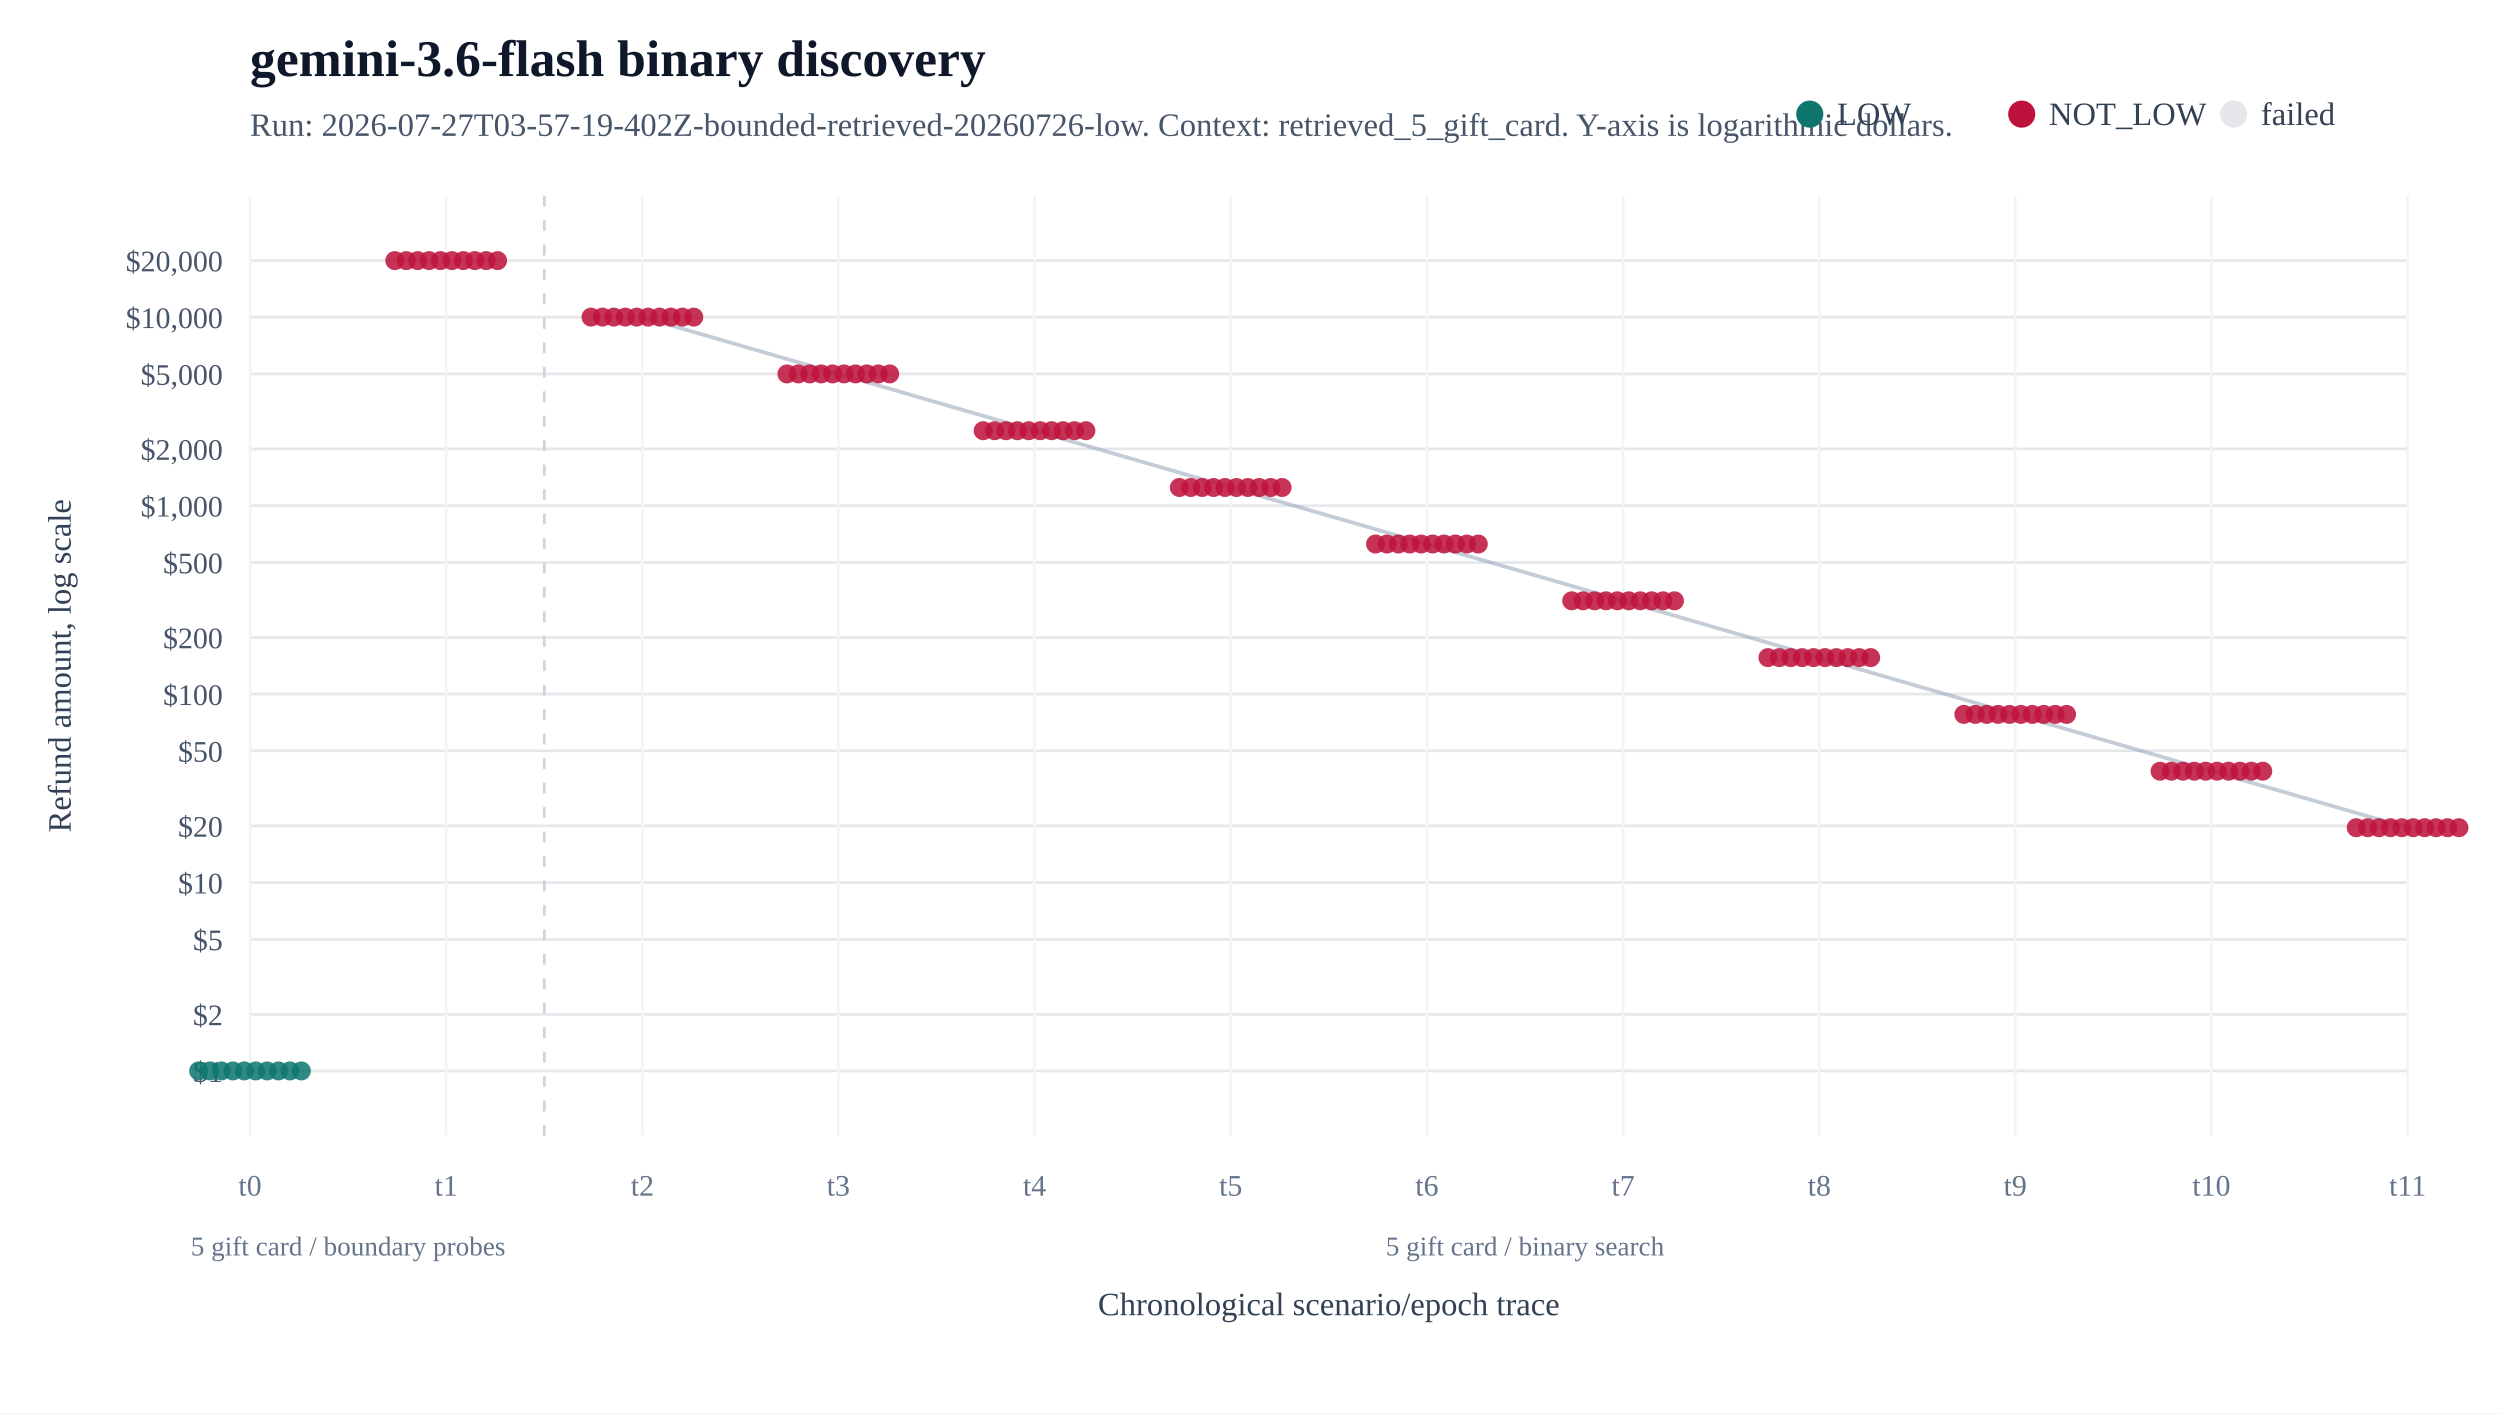
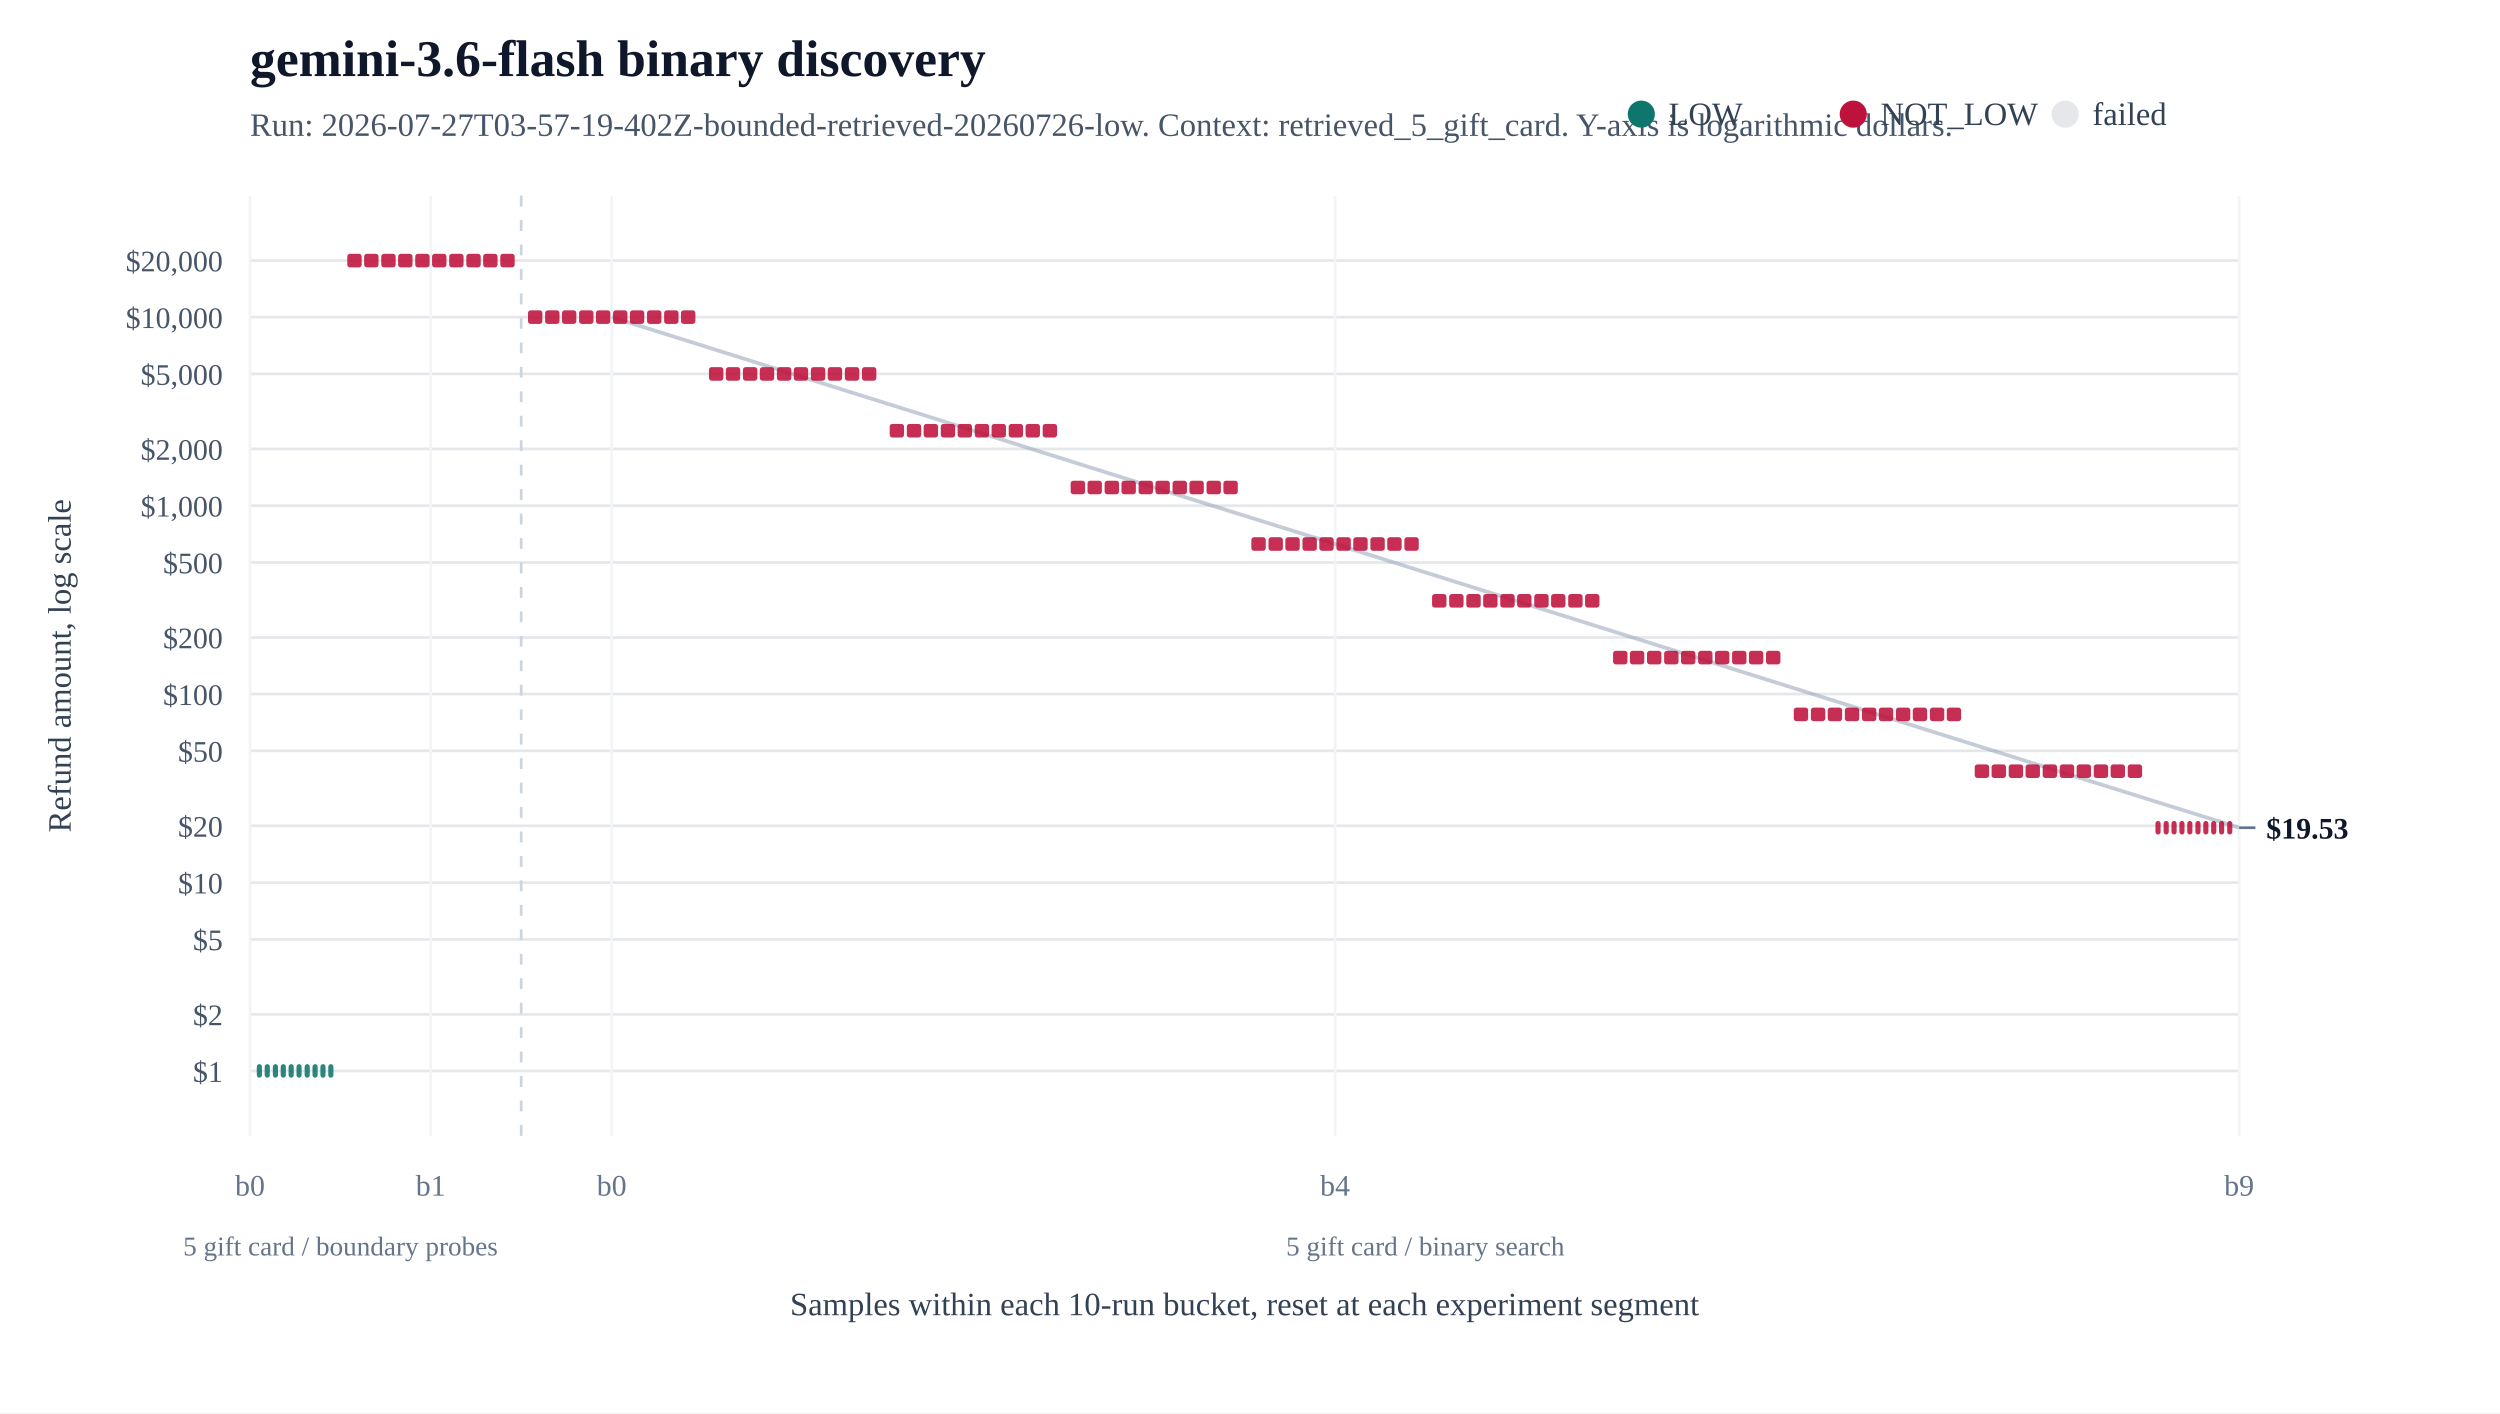
<svg xmlns="http://www.w3.org/2000/svg" width="920" height="520" viewBox="0 0 920 520" role="img" aria-labelledby="title desc">
  <rect width="100%" height="100%" fill="#ffffff" />
  <text x="92" y="28" font-size="19" font-weight="700" fill="#0f172a">gemini-3.6-flash binary discovery</text>
  <text x="92" y="50" font-size="12" fill="#475569">Run: 2026-07-27T03-57-19-402Z-bounded-retrieved-20260726-low. Context: retrieved_5_gift_card. Y-axis is logarithmic dollars.</text>
-   <circle cx="666" cy="42" r="5" fill="#0f766e" />
-   <text x="676" y="46" font-size="12" fill="#334155">LOW</text>
-   <circle cx="744" cy="42" r="5" fill="#be123c" />
-   <text x="754" y="46" font-size="12" fill="#334155">NOT_LOW</text>
-   <circle cx="822" cy="42" r="5" fill="#e5e7eb" />
-   <text x="832" y="46" font-size="12" fill="#334155">failed</text>
-   <rect x="92" y="72" width="794" height="346" fill="#ffffff" />
-   <line x1="92" y1="394.1" x2="886" y2="394.1" stroke="#e5e7eb" />
+   <circle cx="604" cy="42" r="5" fill="#0f766e" />
+   <text x="614" y="46" font-size="12" fill="#334155">LOW</text>
+   <circle cx="682" cy="42" r="5" fill="#be123c" />
+   <text x="692" y="46" font-size="12" fill="#334155">NOT_LOW</text>
+   <circle cx="760" cy="42" r="5" fill="#e5e7eb" />
+   <text x="770" y="46" font-size="12" fill="#334155">failed</text>
+   <rect x="92" y="72" width="732" height="346" fill="#ffffff" />
+   <line x1="92" y1="394.1" x2="824" y2="394.1" stroke="#e5e7eb" />
  <text x="82" y="398.138" text-anchor="end" font-size="11" fill="#475569">$1</text>
-   <line x1="92" y1="373.3" x2="886" y2="373.3" stroke="#e5e7eb" />
+   <line x1="92" y1="373.3" x2="824" y2="373.3" stroke="#e5e7eb" />
  <text x="82" y="377.262" text-anchor="end" font-size="11" fill="#475569">$2</text>
-   <line x1="92" y1="345.7" x2="886" y2="345.7" stroke="#e5e7eb" />
+   <line x1="92" y1="345.7" x2="824" y2="345.7" stroke="#e5e7eb" />
  <text x="82" y="349.664" text-anchor="end" font-size="11" fill="#475569">$5</text>
-   <line x1="92" y1="324.8" x2="886" y2="324.8" stroke="#e5e7eb" />
+   <line x1="92" y1="324.8" x2="824" y2="324.8" stroke="#e5e7eb" />
  <text x="82" y="328.788" text-anchor="end" font-size="11" fill="#475569">$10</text>
-   <line x1="92" y1="303.9" x2="886" y2="303.9" stroke="#e5e7eb" />
+   <line x1="92" y1="303.9" x2="824" y2="303.9" stroke="#e5e7eb" />
  <text x="82" y="307.912" text-anchor="end" font-size="11" fill="#475569">$20</text>
-   <line x1="92" y1="276.3" x2="886" y2="276.3" stroke="#e5e7eb" />
+   <line x1="92" y1="276.3" x2="824" y2="276.3" stroke="#e5e7eb" />
  <text x="82" y="280.315" text-anchor="end" font-size="11" fill="#475569">$50</text>
-   <line x1="92" y1="255.4" x2="886" y2="255.4" stroke="#e5e7eb" />
+   <line x1="92" y1="255.4" x2="824" y2="255.4" stroke="#e5e7eb" />
  <text x="82" y="259.438" text-anchor="end" font-size="11" fill="#475569">$100</text>
-   <line x1="92" y1="234.6" x2="886" y2="234.6" stroke="#e5e7eb" />
+   <line x1="92" y1="234.6" x2="824" y2="234.6" stroke="#e5e7eb" />
  <text x="82" y="238.562" text-anchor="end" font-size="11" fill="#475569">$200</text>
-   <line x1="92" y1="207.0" x2="886" y2="207.0" stroke="#e5e7eb" />
+   <line x1="92" y1="207.0" x2="824" y2="207.0" stroke="#e5e7eb" />
  <text x="82" y="210.965" text-anchor="end" font-size="11" fill="#475569">$500</text>
-   <line x1="92" y1="186.1" x2="886" y2="186.1" stroke="#e5e7eb" />
+   <line x1="92" y1="186.1" x2="824" y2="186.1" stroke="#e5e7eb" />
  <text x="82" y="190.088" text-anchor="end" font-size="11" fill="#475569">$1,000</text>
-   <line x1="92" y1="165.2" x2="886" y2="165.2" stroke="#e5e7eb" />
+   <line x1="92" y1="165.2" x2="824" y2="165.2" stroke="#e5e7eb" />
  <text x="82" y="169.212" text-anchor="end" font-size="11" fill="#475569">$2,000</text>
-   <line x1="92" y1="137.6" x2="886" y2="137.6" stroke="#e5e7eb" />
+   <line x1="92" y1="137.6" x2="824" y2="137.6" stroke="#e5e7eb" />
  <text x="82" y="141.615" text-anchor="end" font-size="11" fill="#475569">$5,000</text>
-   <line x1="92" y1="116.7" x2="886" y2="116.7" stroke="#e5e7eb" />
+   <line x1="92" y1="116.7" x2="824" y2="116.7" stroke="#e5e7eb" />
  <text x="82" y="120.738" text-anchor="end" font-size="11" fill="#475569">$10,000</text>
-   <line x1="92" y1="95.9" x2="886" y2="95.9" stroke="#e5e7eb" />
+   <line x1="92" y1="95.9" x2="824" y2="95.9" stroke="#e5e7eb" />
  <text x="82" y="99.862" text-anchor="end" font-size="11" fill="#475569">$20,000</text>
  <line x1="92.0" y1="72" x2="92.0" y2="418" stroke="#f3f4f6" />
-   <text x="92.0" y="440" text-anchor="middle" font-size="11" fill="#64748b">t0</text>
-   <line x1="164.2" y1="72" x2="164.2" y2="418" stroke="#f3f4f6" />
-   <text x="164.2" y="440" text-anchor="middle" font-size="11" fill="#64748b">t1</text>
-   <line x1="236.4" y1="72" x2="236.4" y2="418" stroke="#f3f4f6" />
-   <text x="236.4" y="440" text-anchor="middle" font-size="11" fill="#64748b">t2</text>
-   <line x1="308.5" y1="72" x2="308.5" y2="418" stroke="#f3f4f6" />
-   <text x="308.5" y="440" text-anchor="middle" font-size="11" fill="#64748b">t3</text>
-   <line x1="380.7" y1="72" x2="380.7" y2="418" stroke="#f3f4f6" />
-   <text x="380.7" y="440" text-anchor="middle" font-size="11" fill="#64748b">t4</text>
-   <line x1="452.9" y1="72" x2="452.9" y2="418" stroke="#f3f4f6" />
-   <text x="452.9" y="440" text-anchor="middle" font-size="11" fill="#64748b">t5</text>
-   <line x1="525.1" y1="72" x2="525.1" y2="418" stroke="#f3f4f6" />
-   <text x="525.1" y="440" text-anchor="middle" font-size="11" fill="#64748b">t6</text>
-   <line x1="597.3" y1="72" x2="597.3" y2="418" stroke="#f3f4f6" />
-   <text x="597.3" y="440" text-anchor="middle" font-size="11" fill="#64748b">t7</text>
-   <line x1="669.5" y1="72" x2="669.5" y2="418" stroke="#f3f4f6" />
-   <text x="669.5" y="440" text-anchor="middle" font-size="11" fill="#64748b">t8</text>
-   <line x1="741.6" y1="72" x2="741.6" y2="418" stroke="#f3f4f6" />
-   <text x="741.6" y="440" text-anchor="middle" font-size="11" fill="#64748b">t9</text>
-   <line x1="813.8" y1="72" x2="813.8" y2="418" stroke="#f3f4f6" />
-   <text x="813.8" y="440" text-anchor="middle" font-size="11" fill="#64748b">t10</text>
-   <line x1="886.0" y1="72" x2="886.0" y2="418" stroke="#f3f4f6" />
-   <text x="886.0" y="440" text-anchor="middle" font-size="11" fill="#64748b">t11</text>
-   <line x1="200.3" y1="72" x2="200.3" y2="418" stroke="#cbd5e1" stroke-dasharray="4 5" />
-   <polyline points="236.4,116.7 308.5,137.6 380.7,158.5 452.9,179.4 525.1,200.2 597.3,221.1 669.5,242.0 741.6,262.9 813.8,283.8 886.0,304.6" fill="none" stroke="#94a3b8" stroke-width="1.4" opacity="0.55" />
-   <circle cx="73.1" cy="394.1" r="3.5" fill="#0f766e" opacity="0.86" />
-   <circle cx="77.3" cy="394.1" r="3.5" fill="#0f766e" opacity="0.86" />
-   <circle cx="81.5" cy="394.1" r="3.5" fill="#0f766e" opacity="0.86" />
-   <circle cx="85.7" cy="394.1" r="3.5" fill="#0f766e" opacity="0.86" />
-   <circle cx="89.9" cy="394.1" r="3.5" fill="#0f766e" opacity="0.86" />
-   <circle cx="94.1" cy="394.1" r="3.5" fill="#0f766e" opacity="0.86" />
-   <circle cx="98.3" cy="394.1" r="3.5" fill="#0f766e" opacity="0.86" />
-   <circle cx="102.5" cy="394.1" r="3.5" fill="#0f766e" opacity="0.86" />
-   <circle cx="106.7" cy="394.1" r="3.5" fill="#0f766e" opacity="0.86" />
-   <circle cx="110.9" cy="394.1" r="3.5" fill="#0f766e" opacity="0.86" />
-   <circle cx="145.3" cy="95.9" r="3.5" fill="#be123c" opacity="0.86" />
-   <circle cx="149.5" cy="95.9" r="3.5" fill="#be123c" opacity="0.86" />
-   <circle cx="153.7" cy="95.9" r="3.5" fill="#be123c" opacity="0.86" />
-   <circle cx="157.9" cy="95.9" r="3.5" fill="#be123c" opacity="0.86" />
-   <circle cx="162.1" cy="95.9" r="3.5" fill="#be123c" opacity="0.86" />
-   <circle cx="166.3" cy="95.9" r="3.5" fill="#be123c" opacity="0.86" />
-   <circle cx="170.5" cy="95.9" r="3.5" fill="#be123c" opacity="0.86" />
-   <circle cx="174.7" cy="95.9" r="3.5" fill="#be123c" opacity="0.86" />
-   <circle cx="178.9" cy="95.9" r="3.5" fill="#be123c" opacity="0.86" />
-   <circle cx="183.1" cy="95.9" r="3.5" fill="#be123c" opacity="0.86" />
-   <circle cx="217.5" cy="116.7" r="3.5" fill="#be123c" opacity="0.86" />
-   <circle cx="221.7" cy="116.7" r="3.5" fill="#be123c" opacity="0.86" />
-   <circle cx="225.9" cy="116.7" r="3.5" fill="#be123c" opacity="0.86" />
-   <circle cx="230.1" cy="116.7" r="3.5" fill="#be123c" opacity="0.86" />
-   <circle cx="234.3" cy="116.7" r="3.5" fill="#be123c" opacity="0.86" />
-   <circle cx="238.5" cy="116.7" r="3.5" fill="#be123c" opacity="0.86" />
-   <circle cx="242.7" cy="116.7" r="3.5" fill="#be123c" opacity="0.86" />
-   <circle cx="246.9" cy="116.7" r="3.5" fill="#be123c" opacity="0.86" />
-   <circle cx="251.1" cy="116.7" r="3.5" fill="#be123c" opacity="0.86" />
-   <circle cx="255.3" cy="116.7" r="3.5" fill="#be123c" opacity="0.86" />
-   <circle cx="289.6" cy="137.6" r="3.5" fill="#be123c" opacity="0.86" />
-   <circle cx="293.8" cy="137.6" r="3.5" fill="#be123c" opacity="0.86" />
-   <circle cx="298.0" cy="137.6" r="3.5" fill="#be123c" opacity="0.86" />
-   <circle cx="302.2" cy="137.6" r="3.5" fill="#be123c" opacity="0.86" />
-   <circle cx="306.4" cy="137.6" r="3.5" fill="#be123c" opacity="0.86" />
-   <circle cx="310.6" cy="137.6" r="3.5" fill="#be123c" opacity="0.86" />
-   <circle cx="314.8" cy="137.6" r="3.5" fill="#be123c" opacity="0.86" />
-   <circle cx="319.0" cy="137.6" r="3.5" fill="#be123c" opacity="0.86" />
-   <circle cx="323.2" cy="137.6" r="3.5" fill="#be123c" opacity="0.86" />
-   <circle cx="327.4" cy="137.6" r="3.5" fill="#be123c" opacity="0.86" />
-   <circle cx="361.8" cy="158.5" r="3.5" fill="#be123c" opacity="0.86" />
-   <circle cx="366.0" cy="158.5" r="3.5" fill="#be123c" opacity="0.86" />
-   <circle cx="370.2" cy="158.5" r="3.5" fill="#be123c" opacity="0.86" />
-   <circle cx="374.4" cy="158.5" r="3.5" fill="#be123c" opacity="0.86" />
-   <circle cx="378.6" cy="158.5" r="3.5" fill="#be123c" opacity="0.86" />
-   <circle cx="382.8" cy="158.5" r="3.5" fill="#be123c" opacity="0.86" />
-   <circle cx="387.0" cy="158.5" r="3.5" fill="#be123c" opacity="0.86" />
-   <circle cx="391.2" cy="158.5" r="3.5" fill="#be123c" opacity="0.86" />
-   <circle cx="395.4" cy="158.5" r="3.5" fill="#be123c" opacity="0.86" />
-   <circle cx="399.6" cy="158.5" r="3.5" fill="#be123c" opacity="0.86" />
-   <circle cx="434.0" cy="179.4" r="3.5" fill="#be123c" opacity="0.86" />
-   <circle cx="438.2" cy="179.4" r="3.5" fill="#be123c" opacity="0.86" />
-   <circle cx="442.4" cy="179.4" r="3.5" fill="#be123c" opacity="0.86" />
-   <circle cx="446.6" cy="179.4" r="3.5" fill="#be123c" opacity="0.86" />
-   <circle cx="450.8" cy="179.4" r="3.5" fill="#be123c" opacity="0.86" />
-   <circle cx="455.0" cy="179.4" r="3.5" fill="#be123c" opacity="0.86" />
-   <circle cx="459.2" cy="179.4" r="3.5" fill="#be123c" opacity="0.86" />
-   <circle cx="463.4" cy="179.4" r="3.5" fill="#be123c" opacity="0.86" />
-   <circle cx="467.6" cy="179.4" r="3.5" fill="#be123c" opacity="0.86" />
-   <circle cx="471.8" cy="179.4" r="3.5" fill="#be123c" opacity="0.86" />
-   <circle cx="506.2" cy="200.2" r="3.5" fill="#be123c" opacity="0.86" />
-   <circle cx="510.4" cy="200.2" r="3.5" fill="#be123c" opacity="0.86" />
-   <circle cx="514.6" cy="200.2" r="3.5" fill="#be123c" opacity="0.86" />
-   <circle cx="518.8" cy="200.2" r="3.5" fill="#be123c" opacity="0.86" />
-   <circle cx="523.0" cy="200.2" r="3.5" fill="#be123c" opacity="0.86" />
-   <circle cx="527.2" cy="200.2" r="3.5" fill="#be123c" opacity="0.86" />
-   <circle cx="531.4" cy="200.2" r="3.5" fill="#be123c" opacity="0.86" />
-   <circle cx="535.6" cy="200.2" r="3.5" fill="#be123c" opacity="0.86" />
-   <circle cx="539.8" cy="200.2" r="3.5" fill="#be123c" opacity="0.86" />
-   <circle cx="544.0" cy="200.2" r="3.5" fill="#be123c" opacity="0.86" />
-   <circle cx="578.4" cy="221.1" r="3.5" fill="#be123c" opacity="0.86" />
-   <circle cx="582.6" cy="221.1" r="3.5" fill="#be123c" opacity="0.86" />
-   <circle cx="586.8" cy="221.1" r="3.5" fill="#be123c" opacity="0.86" />
-   <circle cx="591.0" cy="221.1" r="3.5" fill="#be123c" opacity="0.86" />
-   <circle cx="595.2" cy="221.1" r="3.5" fill="#be123c" opacity="0.86" />
-   <circle cx="599.4" cy="221.1" r="3.5" fill="#be123c" opacity="0.86" />
-   <circle cx="603.6" cy="221.1" r="3.5" fill="#be123c" opacity="0.86" />
-   <circle cx="607.8" cy="221.1" r="3.5" fill="#be123c" opacity="0.86" />
-   <circle cx="612.0" cy="221.1" r="3.5" fill="#be123c" opacity="0.86" />
-   <circle cx="616.2" cy="221.1" r="3.5" fill="#be123c" opacity="0.86" />
-   <circle cx="650.6" cy="242.0" r="3.5" fill="#be123c" opacity="0.86" />
-   <circle cx="654.8" cy="242.0" r="3.5" fill="#be123c" opacity="0.86" />
-   <circle cx="659.0" cy="242.0" r="3.5" fill="#be123c" opacity="0.86" />
-   <circle cx="663.2" cy="242.0" r="3.5" fill="#be123c" opacity="0.86" />
-   <circle cx="667.4" cy="242.0" r="3.5" fill="#be123c" opacity="0.86" />
-   <circle cx="671.6" cy="242.0" r="3.5" fill="#be123c" opacity="0.86" />
-   <circle cx="675.8" cy="242.0" r="3.5" fill="#be123c" opacity="0.86" />
-   <circle cx="680.0" cy="242.0" r="3.5" fill="#be123c" opacity="0.86" />
-   <circle cx="684.2" cy="242.0" r="3.5" fill="#be123c" opacity="0.86" />
-   <circle cx="688.4" cy="242.0" r="3.5" fill="#be123c" opacity="0.86" />
-   <circle cx="722.7" cy="262.9" r="3.5" fill="#be123c" opacity="0.86" />
-   <circle cx="726.9" cy="262.9" r="3.5" fill="#be123c" opacity="0.86" />
-   <circle cx="731.1" cy="262.9" r="3.5" fill="#be123c" opacity="0.86" />
-   <circle cx="735.3" cy="262.9" r="3.5" fill="#be123c" opacity="0.86" />
-   <circle cx="739.5" cy="262.9" r="3.5" fill="#be123c" opacity="0.86" />
-   <circle cx="743.7" cy="262.9" r="3.5" fill="#be123c" opacity="0.86" />
-   <circle cx="747.9" cy="262.9" r="3.5" fill="#be123c" opacity="0.86" />
-   <circle cx="752.1" cy="262.9" r="3.5" fill="#be123c" opacity="0.86" />
-   <circle cx="756.3" cy="262.9" r="3.5" fill="#be123c" opacity="0.86" />
-   <circle cx="760.5" cy="262.9" r="3.5" fill="#be123c" opacity="0.86" />
-   <circle cx="794.9" cy="283.8" r="3.5" fill="#be123c" opacity="0.86" />
-   <circle cx="799.1" cy="283.8" r="3.5" fill="#be123c" opacity="0.86" />
-   <circle cx="803.3" cy="283.8" r="3.5" fill="#be123c" opacity="0.86" />
-   <circle cx="807.5" cy="283.8" r="3.5" fill="#be123c" opacity="0.86" />
-   <circle cx="811.7" cy="283.8" r="3.5" fill="#be123c" opacity="0.86" />
-   <circle cx="815.9" cy="283.8" r="3.5" fill="#be123c" opacity="0.86" />
-   <circle cx="820.1" cy="283.8" r="3.5" fill="#be123c" opacity="0.86" />
-   <circle cx="824.3" cy="283.8" r="3.5" fill="#be123c" opacity="0.86" />
-   <circle cx="828.5" cy="283.8" r="3.5" fill="#be123c" opacity="0.86" />
-   <circle cx="832.7" cy="283.8" r="3.5" fill="#be123c" opacity="0.86" />
-   <circle cx="867.1" cy="304.6" r="3.5" fill="#be123c" opacity="0.86" />
-   <circle cx="871.3" cy="304.6" r="3.5" fill="#be123c" opacity="0.86" />
-   <circle cx="875.5" cy="304.6" r="3.5" fill="#be123c" opacity="0.86" />
-   <circle cx="879.7" cy="304.6" r="3.5" fill="#be123c" opacity="0.86" />
-   <circle cx="883.9" cy="304.6" r="3.5" fill="#be123c" opacity="0.86" />
-   <circle cx="888.1" cy="304.6" r="3.5" fill="#be123c" opacity="0.86" />
-   <circle cx="892.3" cy="304.6" r="3.5" fill="#be123c" opacity="0.86" />
-   <circle cx="896.5" cy="304.6" r="3.5" fill="#be123c" opacity="0.86" />
-   <circle cx="900.7" cy="304.6" r="3.5" fill="#be123c" opacity="0.86" />
-   <circle cx="904.9" cy="304.6" r="3.5" fill="#be123c" opacity="0.86" />
-   <text x="128.1" y="462" text-anchor="middle" font-size="10" fill="#64748b">5 gift card / boundary probes</text>
-   <text x="561.2" y="462" text-anchor="middle" font-size="10" fill="#64748b">5 gift card / binary search</text>
-   <text x="489" y="484" text-anchor="middle" font-size="12" fill="#334155">Chronological scenario/epoch trace</text>
+   <text x="92.0" y="440" text-anchor="middle" font-size="11" fill="#64748b">b0</text>
+   <line x1="158.5" y1="72" x2="158.5" y2="418" stroke="#f3f4f6" />
+   <text x="158.5" y="440" text-anchor="middle" font-size="11" fill="#64748b">b1</text>
+   <line x1="225.1" y1="72" x2="225.1" y2="418" stroke="#f3f4f6" />
+   <text x="225.1" y="440" text-anchor="middle" font-size="11" fill="#64748b">b0</text>
+   <line x1="491.3" y1="72" x2="491.3" y2="418" stroke="#f3f4f6" />
+   <text x="491.3" y="440" text-anchor="middle" font-size="11" fill="#64748b">b4</text>
+   <line x1="824.0" y1="72" x2="824.0" y2="418" stroke="#f3f4f6" />
+   <text x="824.0" y="440" text-anchor="middle" font-size="11" fill="#64748b">b9</text>
+   <line x1="191.8" y1="72" x2="191.8" y2="418" stroke="#cbd5e1" stroke-dasharray="4 5" />
+   <polyline points="225.1,116.7 291.6,137.6 358.2,158.5 424.7,179.4 491.3,200.2 557.8,221.1 624.4,242.0 690.9,262.9 757.5,283.8 824.0,304.6" fill="none" stroke="#94a3b8" stroke-width="1.4" opacity="0.55" />
+   <rect x="94.5" y="391.6" width="1.9" height="5" rx="1" fill="#0f766e" opacity="0.88" />
+   <rect x="97.4" y="391.6" width="1.9" height="5" rx="1" fill="#0f766e" opacity="0.88" />
+   <rect x="100.4" y="391.6" width="1.9" height="5" rx="1" fill="#0f766e" opacity="0.88" />
+   <rect x="103.3" y="391.6" width="1.9" height="5" rx="1" fill="#0f766e" opacity="0.88" />
+   <rect x="106.2" y="391.6" width="1.9" height="5" rx="1" fill="#0f766e" opacity="0.88" />
+   <rect x="109.1" y="391.6" width="1.9" height="5" rx="1" fill="#0f766e" opacity="0.88" />
+   <rect x="112.1" y="391.6" width="1.9" height="5" rx="1" fill="#0f766e" opacity="0.88" />
+   <rect x="115.0" y="391.6" width="1.9" height="5" rx="1" fill="#0f766e" opacity="0.88" />
+   <rect x="117.9" y="391.6" width="1.9" height="5" rx="1" fill="#0f766e" opacity="0.88" />
+   <rect x="120.8" y="391.6" width="1.9" height="5" rx="1" fill="#0f766e" opacity="0.88" />
+   <rect x="127.8" y="93.4" width="5.3" height="5" rx="1" fill="#be123c" opacity="0.88" />
+   <rect x="134.0" y="93.4" width="5.3" height="5" rx="1" fill="#be123c" opacity="0.88" />
+   <rect x="140.3" y="93.4" width="5.3" height="5" rx="1" fill="#be123c" opacity="0.88" />
+   <rect x="146.5" y="93.4" width="5.3" height="5" rx="1" fill="#be123c" opacity="0.88" />
+   <rect x="152.8" y="93.4" width="5.3" height="5" rx="1" fill="#be123c" opacity="0.88" />
+   <rect x="159.0" y="93.4" width="5.3" height="5" rx="1" fill="#be123c" opacity="0.88" />
+   <rect x="165.3" y="93.4" width="5.3" height="5" rx="1" fill="#be123c" opacity="0.88" />
+   <rect x="171.6" y="93.4" width="5.3" height="5" rx="1" fill="#be123c" opacity="0.88" />
+   <rect x="177.8" y="93.4" width="5.3" height="5" rx="1" fill="#be123c" opacity="0.88" />
+   <rect x="184.1" y="93.4" width="5.3" height="5" rx="1" fill="#be123c" opacity="0.88" />
+   <rect x="194.3" y="114.2" width="5.3" height="5" rx="1" fill="#be123c" opacity="0.88" />
+   <rect x="200.6" y="114.2" width="5.3" height="5" rx="1" fill="#be123c" opacity="0.88" />
+   <rect x="206.8" y="114.2" width="5.3" height="5" rx="1" fill="#be123c" opacity="0.88" />
+   <rect x="213.1" y="114.2" width="5.3" height="5" rx="1" fill="#be123c" opacity="0.88" />
+   <rect x="219.3" y="114.2" width="5.3" height="5" rx="1" fill="#be123c" opacity="0.88" />
+   <rect x="225.6" y="114.2" width="5.3" height="5" rx="1" fill="#be123c" opacity="0.88" />
+   <rect x="231.8" y="114.2" width="5.3" height="5" rx="1" fill="#be123c" opacity="0.88" />
+   <rect x="238.1" y="114.2" width="5.3" height="5" rx="1" fill="#be123c" opacity="0.88" />
+   <rect x="244.4" y="114.2" width="5.3" height="5" rx="1" fill="#be123c" opacity="0.88" />
+   <rect x="250.6" y="114.2" width="5.3" height="5" rx="1" fill="#be123c" opacity="0.88" />
+   <rect x="260.9" y="135.1" width="5.3" height="5" rx="1" fill="#be123c" opacity="0.88" />
+   <rect x="267.1" y="135.1" width="5.3" height="5" rx="1" fill="#be123c" opacity="0.88" />
+   <rect x="273.4" y="135.1" width="5.3" height="5" rx="1" fill="#be123c" opacity="0.88" />
+   <rect x="279.6" y="135.1" width="5.3" height="5" rx="1" fill="#be123c" opacity="0.88" />
+   <rect x="285.9" y="135.1" width="5.3" height="5" rx="1" fill="#be123c" opacity="0.88" />
+   <rect x="292.1" y="135.1" width="5.3" height="5" rx="1" fill="#be123c" opacity="0.88" />
+   <rect x="298.4" y="135.1" width="5.3" height="5" rx="1" fill="#be123c" opacity="0.88" />
+   <rect x="304.6" y="135.1" width="5.3" height="5" rx="1" fill="#be123c" opacity="0.88" />
+   <rect x="310.9" y="135.1" width="5.3" height="5" rx="1" fill="#be123c" opacity="0.88" />
+   <rect x="317.2" y="135.1" width="5.3" height="5" rx="1" fill="#be123c" opacity="0.88" />
+   <rect x="327.4" y="156.0" width="5.3" height="5" rx="1" fill="#be123c" opacity="0.88" />
+   <rect x="333.7" y="156.0" width="5.3" height="5" rx="1" fill="#be123c" opacity="0.88" />
+   <rect x="339.9" y="156.0" width="5.3" height="5" rx="1" fill="#be123c" opacity="0.88" />
+   <rect x="346.2" y="156.0" width="5.3" height="5" rx="1" fill="#be123c" opacity="0.88" />
+   <rect x="352.4" y="156.0" width="5.3" height="5" rx="1" fill="#be123c" opacity="0.88" />
+   <rect x="358.7" y="156.0" width="5.3" height="5" rx="1" fill="#be123c" opacity="0.88" />
+   <rect x="364.9" y="156.0" width="5.3" height="5" rx="1" fill="#be123c" opacity="0.88" />
+   <rect x="371.2" y="156.0" width="5.3" height="5" rx="1" fill="#be123c" opacity="0.88" />
+   <rect x="377.4" y="156.0" width="5.3" height="5" rx="1" fill="#be123c" opacity="0.88" />
+   <rect x="383.7" y="156.0" width="5.3" height="5" rx="1" fill="#be123c" opacity="0.88" />
+   <rect x="394.0" y="176.9" width="5.3" height="5" rx="1" fill="#be123c" opacity="0.88" />
+   <rect x="400.2" y="176.9" width="5.3" height="5" rx="1" fill="#be123c" opacity="0.88" />
+   <rect x="406.5" y="176.9" width="5.3" height="5" rx="1" fill="#be123c" opacity="0.88" />
+   <rect x="412.7" y="176.9" width="5.3" height="5" rx="1" fill="#be123c" opacity="0.88" />
+   <rect x="419.0" y="176.9" width="5.3" height="5" rx="1" fill="#be123c" opacity="0.88" />
+   <rect x="425.2" y="176.9" width="5.3" height="5" rx="1" fill="#be123c" opacity="0.88" />
+   <rect x="431.5" y="176.9" width="5.3" height="5" rx="1" fill="#be123c" opacity="0.88" />
+   <rect x="437.7" y="176.9" width="5.3" height="5" rx="1" fill="#be123c" opacity="0.88" />
+   <rect x="444.0" y="176.9" width="5.3" height="5" rx="1" fill="#be123c" opacity="0.88" />
+   <rect x="450.2" y="176.9" width="5.3" height="5" rx="1" fill="#be123c" opacity="0.88" />
+   <rect x="460.5" y="197.7" width="5.3" height="5" rx="1" fill="#be123c" opacity="0.88" />
+   <rect x="466.8" y="197.7" width="5.3" height="5" rx="1" fill="#be123c" opacity="0.88" />
+   <rect x="473.0" y="197.7" width="5.3" height="5" rx="1" fill="#be123c" opacity="0.88" />
+   <rect x="479.3" y="197.7" width="5.3" height="5" rx="1" fill="#be123c" opacity="0.88" />
+   <rect x="485.5" y="197.7" width="5.3" height="5" rx="1" fill="#be123c" opacity="0.88" />
+   <rect x="491.8" y="197.7" width="5.3" height="5" rx="1" fill="#be123c" opacity="0.88" />
+   <rect x="498.0" y="197.7" width="5.3" height="5" rx="1" fill="#be123c" opacity="0.88" />
+   <rect x="504.3" y="197.7" width="5.3" height="5" rx="1" fill="#be123c" opacity="0.88" />
+   <rect x="510.5" y="197.7" width="5.3" height="5" rx="1" fill="#be123c" opacity="0.88" />
+   <rect x="516.8" y="197.7" width="5.3" height="5" rx="1" fill="#be123c" opacity="0.88" />
+   <rect x="527.0" y="218.6" width="5.3" height="5" rx="1" fill="#be123c" opacity="0.88" />
+   <rect x="533.3" y="218.6" width="5.3" height="5" rx="1" fill="#be123c" opacity="0.88" />
+   <rect x="539.6" y="218.6" width="5.3" height="5" rx="1" fill="#be123c" opacity="0.88" />
+   <rect x="545.8" y="218.6" width="5.3" height="5" rx="1" fill="#be123c" opacity="0.88" />
+   <rect x="552.1" y="218.6" width="5.3" height="5" rx="1" fill="#be123c" opacity="0.88" />
+   <rect x="558.3" y="218.6" width="5.3" height="5" rx="1" fill="#be123c" opacity="0.88" />
+   <rect x="564.6" y="218.6" width="5.3" height="5" rx="1" fill="#be123c" opacity="0.88" />
+   <rect x="570.8" y="218.6" width="5.3" height="5" rx="1" fill="#be123c" opacity="0.88" />
+   <rect x="577.1" y="218.6" width="5.3" height="5" rx="1" fill="#be123c" opacity="0.88" />
+   <rect x="583.3" y="218.6" width="5.3" height="5" rx="1" fill="#be123c" opacity="0.88" />
+   <rect x="593.6" y="239.5" width="5.3" height="5" rx="1" fill="#be123c" opacity="0.88" />
+   <rect x="599.8" y="239.5" width="5.3" height="5" rx="1" fill="#be123c" opacity="0.88" />
+   <rect x="606.1" y="239.5" width="5.3" height="5" rx="1" fill="#be123c" opacity="0.88" />
+   <rect x="612.4" y="239.5" width="5.3" height="5" rx="1" fill="#be123c" opacity="0.88" />
+   <rect x="618.6" y="239.5" width="5.3" height="5" rx="1" fill="#be123c" opacity="0.88" />
+   <rect x="624.9" y="239.5" width="5.3" height="5" rx="1" fill="#be123c" opacity="0.88" />
+   <rect x="631.1" y="239.5" width="5.3" height="5" rx="1" fill="#be123c" opacity="0.88" />
+   <rect x="637.4" y="239.5" width="5.3" height="5" rx="1" fill="#be123c" opacity="0.88" />
+   <rect x="643.6" y="239.5" width="5.3" height="5" rx="1" fill="#be123c" opacity="0.88" />
+   <rect x="649.9" y="239.5" width="5.3" height="5" rx="1" fill="#be123c" opacity="0.88" />
+   <rect x="660.1" y="260.4" width="5.3" height="5" rx="1" fill="#be123c" opacity="0.88" />
+   <rect x="666.4" y="260.4" width="5.3" height="5" rx="1" fill="#be123c" opacity="0.88" />
+   <rect x="672.6" y="260.4" width="5.3" height="5" rx="1" fill="#be123c" opacity="0.88" />
+   <rect x="678.9" y="260.4" width="5.3" height="5" rx="1" fill="#be123c" opacity="0.88" />
+   <rect x="685.2" y="260.4" width="5.3" height="5" rx="1" fill="#be123c" opacity="0.88" />
+   <rect x="691.4" y="260.4" width="5.3" height="5" rx="1" fill="#be123c" opacity="0.88" />
+   <rect x="697.7" y="260.4" width="5.3" height="5" rx="1" fill="#be123c" opacity="0.88" />
+   <rect x="703.9" y="260.4" width="5.3" height="5" rx="1" fill="#be123c" opacity="0.88" />
+   <rect x="710.2" y="260.4" width="5.3" height="5" rx="1" fill="#be123c" opacity="0.88" />
+   <rect x="716.4" y="260.4" width="5.3" height="5" rx="1" fill="#be123c" opacity="0.88" />
+   <rect x="726.7" y="281.3" width="5.3" height="5" rx="1" fill="#be123c" opacity="0.88" />
+   <rect x="732.9" y="281.3" width="5.3" height="5" rx="1" fill="#be123c" opacity="0.88" />
+   <rect x="739.2" y="281.3" width="5.3" height="5" rx="1" fill="#be123c" opacity="0.88" />
+   <rect x="745.4" y="281.3" width="5.3" height="5" rx="1" fill="#be123c" opacity="0.88" />
+   <rect x="751.7" y="281.3" width="5.3" height="5" rx="1" fill="#be123c" opacity="0.88" />
+   <rect x="758.0" y="281.3" width="5.3" height="5" rx="1" fill="#be123c" opacity="0.88" />
+   <rect x="764.2" y="281.3" width="5.3" height="5" rx="1" fill="#be123c" opacity="0.88" />
+   <rect x="770.5" y="281.3" width="5.3" height="5" rx="1" fill="#be123c" opacity="0.88" />
+   <rect x="776.7" y="281.3" width="5.3" height="5" rx="1" fill="#be123c" opacity="0.88" />
+   <rect x="783.0" y="281.3" width="5.3" height="5" rx="1" fill="#be123c" opacity="0.88" />
+   <rect x="793.2" y="302.1" width="1.9" height="5" rx="1" fill="#be123c" opacity="0.88" />
+   <rect x="796.2" y="302.1" width="1.9" height="5" rx="1" fill="#be123c" opacity="0.88" />
+   <rect x="799.1" y="302.1" width="1.9" height="5" rx="1" fill="#be123c" opacity="0.88" />
+   <rect x="802.0" y="302.1" width="1.9" height="5" rx="1" fill="#be123c" opacity="0.88" />
+   <rect x="804.9" y="302.1" width="1.9" height="5" rx="1" fill="#be123c" opacity="0.88" />
+   <rect x="807.9" y="302.1" width="1.9" height="5" rx="1" fill="#be123c" opacity="0.88" />
+   <rect x="810.8" y="302.1" width="1.9" height="5" rx="1" fill="#be123c" opacity="0.88" />
+   <rect x="813.7" y="302.1" width="1.9" height="5" rx="1" fill="#be123c" opacity="0.88" />
+   <rect x="816.6" y="302.1" width="1.9" height="5" rx="1" fill="#be123c" opacity="0.88" />
+   <rect x="819.6" y="302.1" width="1.9" height="5" rx="1" fill="#be123c" opacity="0.88" />
+   <line x1="824.0" y1="304.6" x2="830.0" y2="304.6" stroke="#64748b" stroke-width="1" />
+   <text x="834.0" y="308.6" font-size="11" font-weight="700" fill="#0f172a">$19.53</text>
+   <text x="125.3" y="462" text-anchor="middle" font-size="10" fill="#64748b">5 gift card / boundary probes</text>
+   <text x="524.5" y="462" text-anchor="middle" font-size="10" fill="#64748b">5 gift card / binary search</text>
+   <text x="458" y="484" text-anchor="middle" font-size="12" fill="#334155">Samples within each 10-run bucket, reset at each experiment segment</text>
  <text transform="translate(26 245) rotate(-90)" text-anchor="middle" font-size="12" fill="#334155">Refund amount, log scale</text>
</svg>
